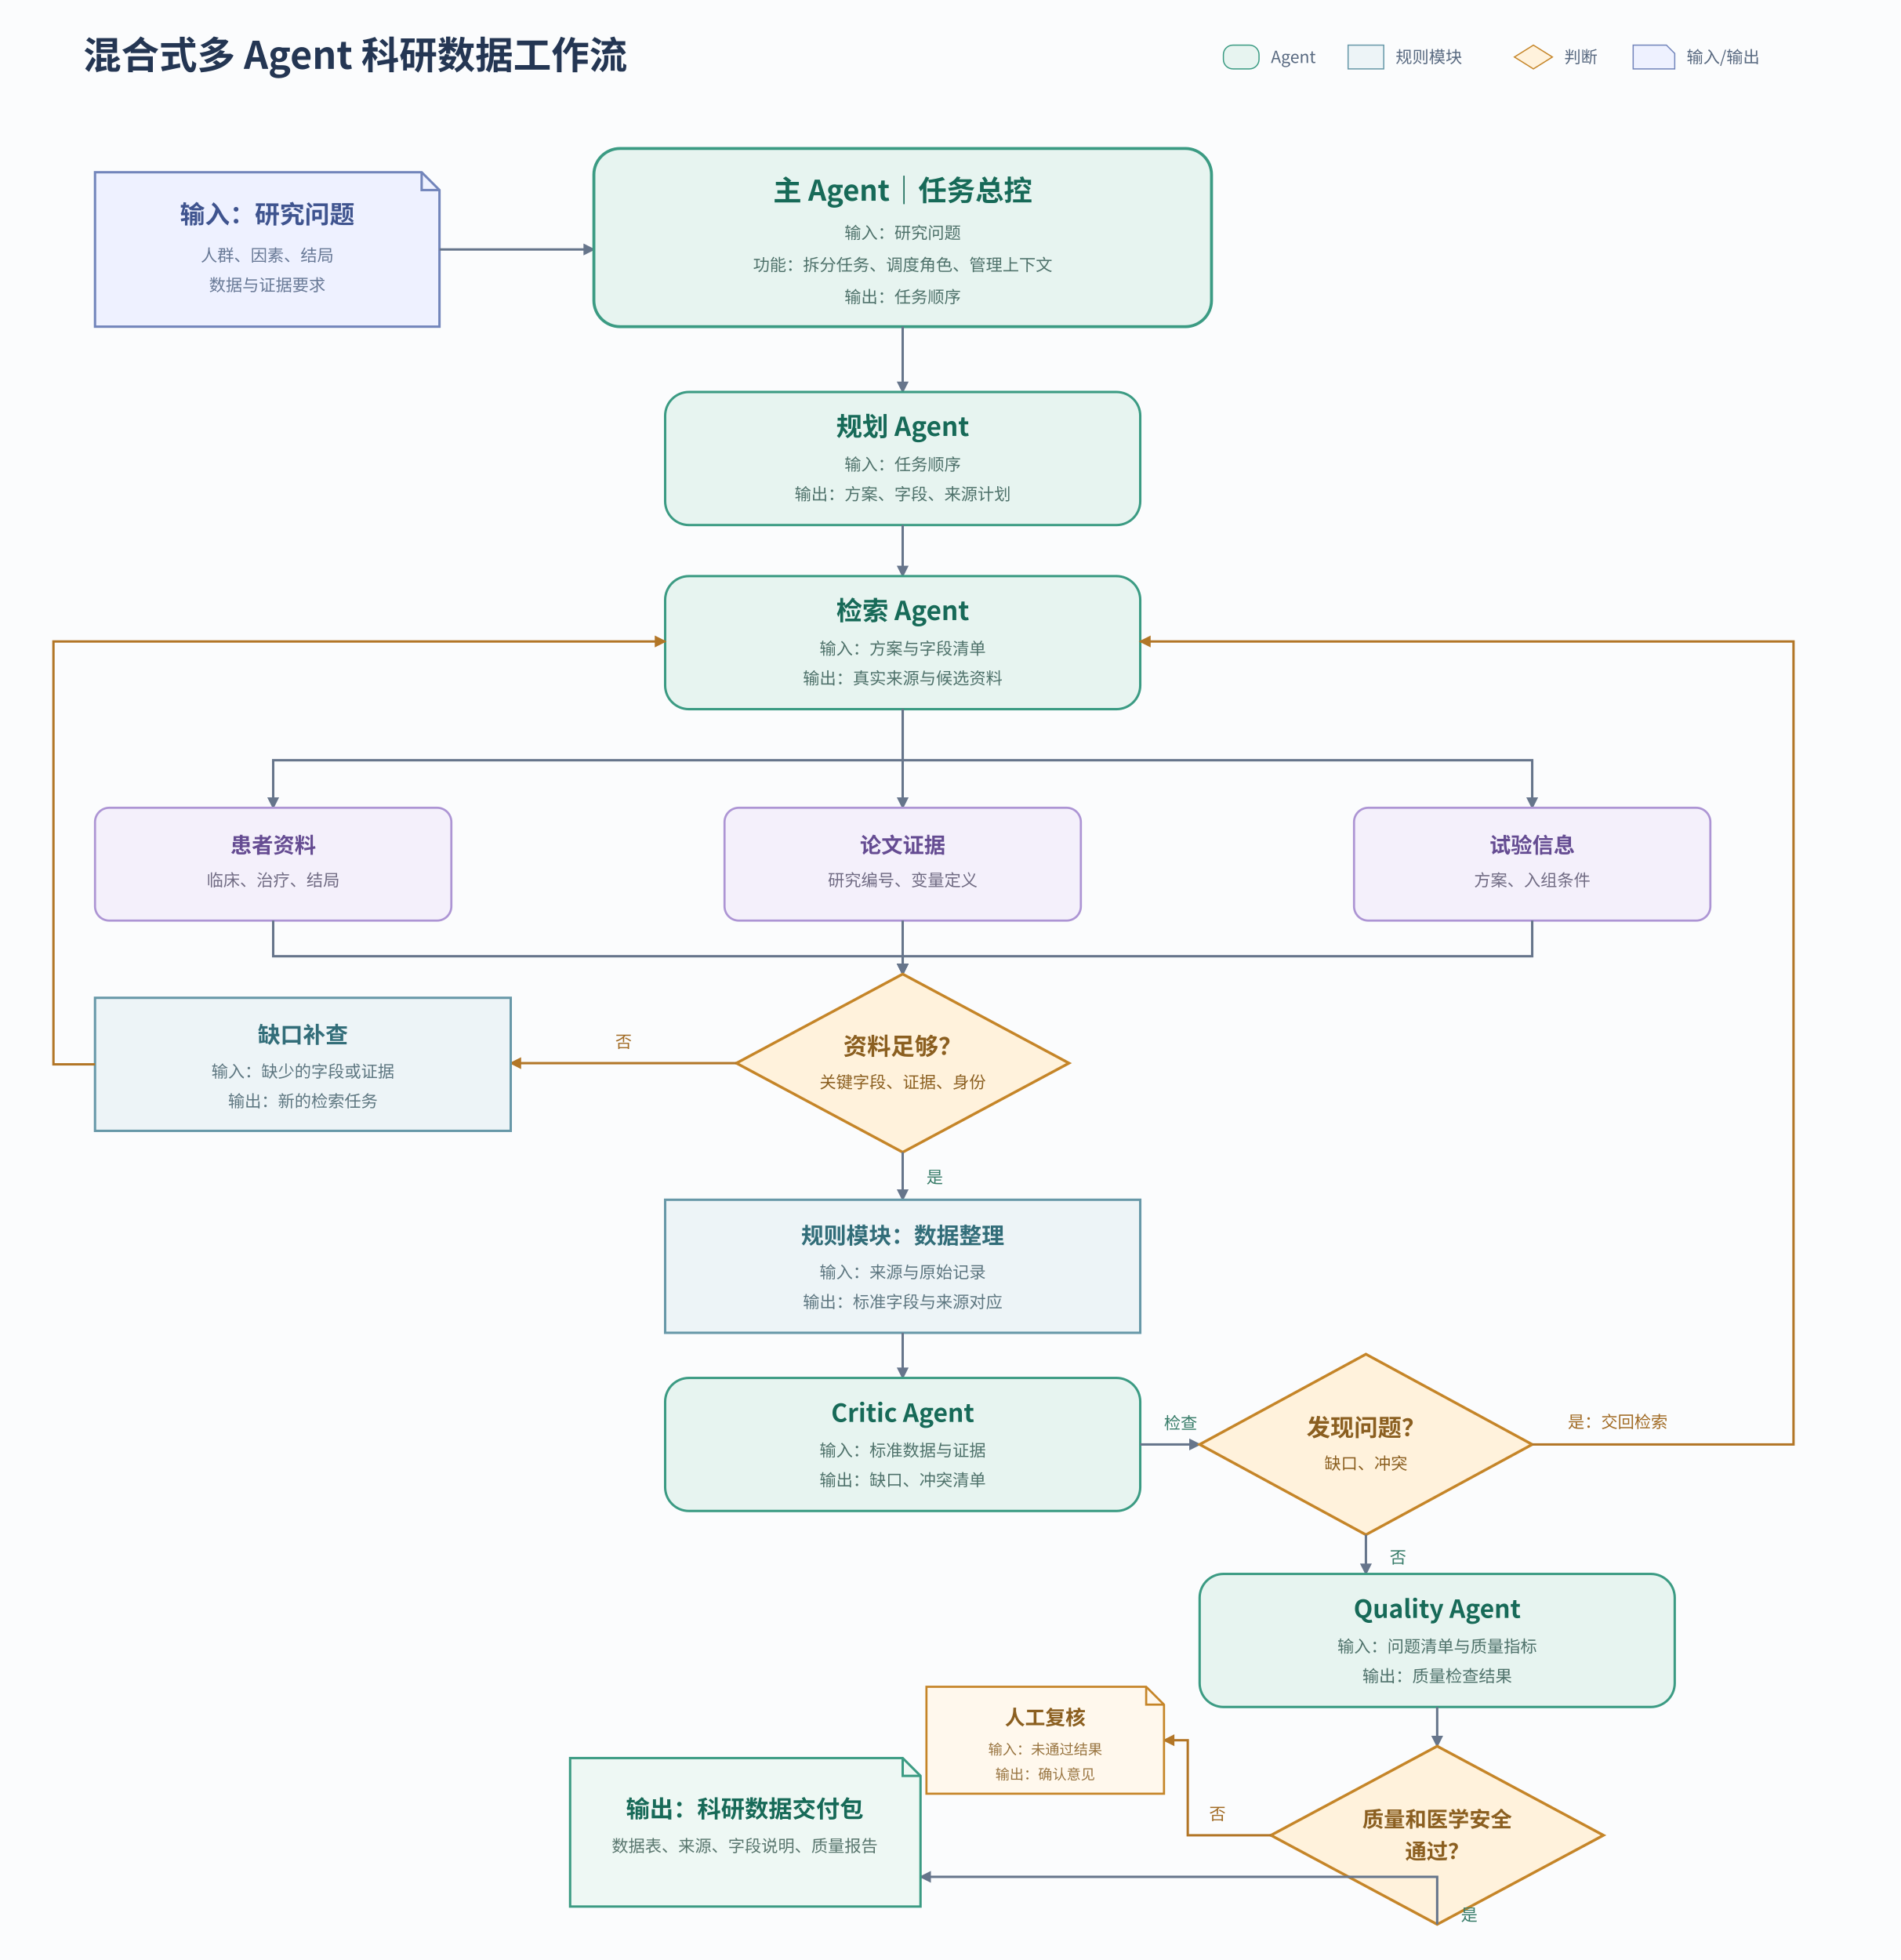
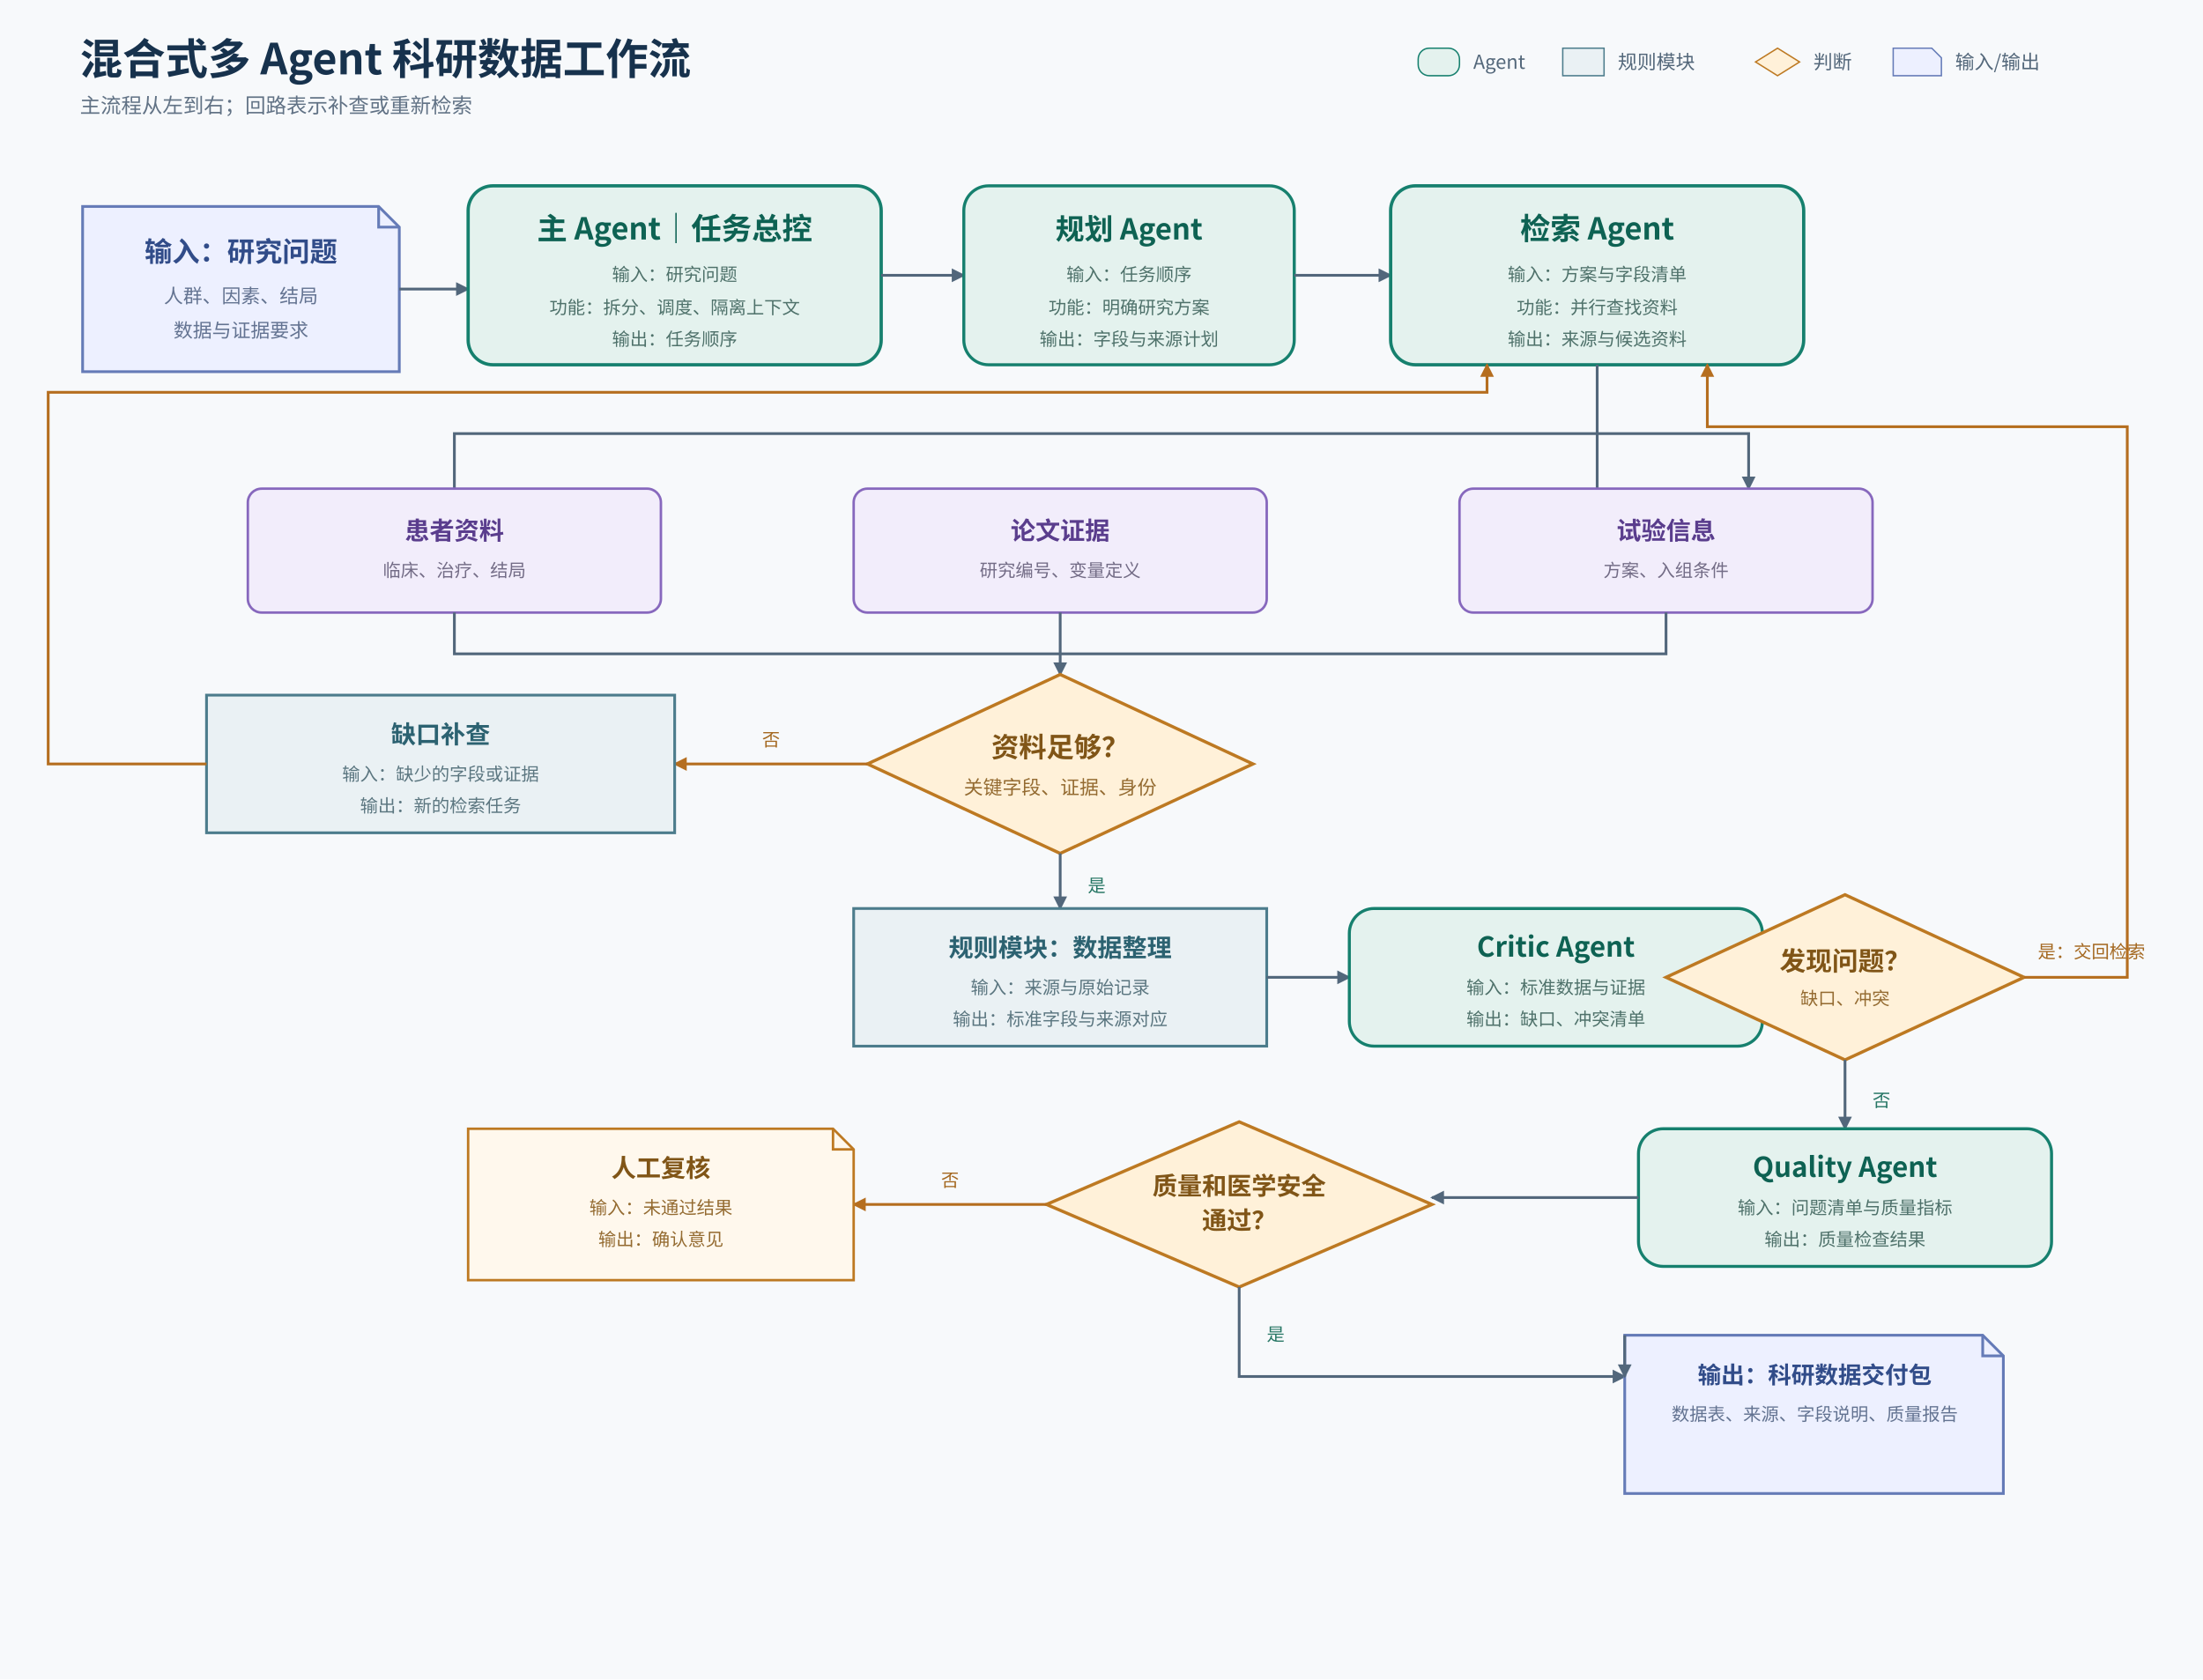
- <svg xmlns="http://www.w3.org/2000/svg" viewBox="0 0 1600 1650" role="img" aria-labelledby="title desc">
+ <svg xmlns="http://www.w3.org/2000/svg" viewBox="0 0 1600 1220" role="img" aria-labelledby="title desc">
  <defs>
    <marker id="arrow" viewBox="0 0 8 8" refX="7" refY="4" markerWidth="5" markerHeight="5" orient="auto">
-       <path d="M0 0 L8 4 L0 8 Z" fill="#66758b" />
+       <path d="M0 0 L8 4 L0 8 Z" fill="#52677b" />
    </marker>
    <marker id="loop" viewBox="0 0 8 8" refX="7" refY="4" markerWidth="5" markerHeight="5" orient="auto">
-       <path d="M0 0 L8 4 L0 8 Z" fill="#b27627" />
+       <path d="M0 0 L8 4 L0 8 Z" fill="#b56e1f" />
    </marker>
  </defs>
-   <rect width="1600" height="1650" fill="#fbfcfd" />
+   <rect width="1600" height="1220" fill="#f7f9fb" />
  <g font-family="Microsoft YaHei, Noto Sans CJK SC, sans-serif">
-     <text x="70" y="58" fill="#243653" font-size="32" font-weight="700">混合式多 Agent 科研数据工作流</text>
-     <g transform="translate(1030 38)" font-size="14" fill="#586980">
-       <rect x="0" y="0" width="30" height="20" rx="8" fill="#e7f4f0" stroke="#3b9b83" />
+     <text x="58" y="54" fill="#17324d" font-size="31" font-weight="700">混合式多 Agent 科研数据工作流</text>
+     <text x="58" y="82" fill="#617285" font-size="15">主流程从左到右；回路表示补查或重新检索</text>
+     <g transform="translate(1030 35)" font-size="14" fill="#53677a">
+       <rect x="0" y="0" width="30" height="20" rx="8" fill="#e4f2ee" stroke="#16806e" />
      <text x="40" y="15">Agent</text>
-       <rect x="105" y="0" width="30" height="20" fill="#edf4f7" stroke="#6798a8" />
+       <rect x="105" y="0" width="30" height="20" fill="#eaf1f4" stroke="#4c7c8c" />
      <text x="145" y="15">规则模块</text>
-       <polygon points="245,10 261,0 277,10 261,20" fill="#fff2dc" stroke="#c58528" />
+       <polygon points="245,10 261,0 277,10 261,20" fill="#fff1d9" stroke="#bd7922" />
      <text x="287" y="15">判断</text>
-       <path d="M345 0 H373 L380 7 V20 H345 Z" fill="#eef1ff" stroke="#7285bb" />
+       <path d="M345 0 H373 L380 7 V20 H345 Z" fill="#edf0ff" stroke="#657bb7" />
      <text x="390" y="15">输入/输出</text>
    </g>
-     <path d="M80 145 H355 L370 160 V275 H80 Z" fill="#eef1ff" stroke="#7285bb" stroke-width="2" />
-     <path d="M355 145 V160 H370" fill="none" stroke="#7285bb" stroke-width="2" />
-     <text x="225" y="188" text-anchor="middle" fill="#3f548f" font-size="21" font-weight="700">输入：研究问题</text>
-     <text x="225" y="220" text-anchor="middle" fill="#687996" font-size="14">人群、因素、结局</text>
-     <text x="225" y="245" text-anchor="middle" fill="#687996" font-size="14">数据与证据要求</text>
-     <path d="M370 210 H500" fill="none" stroke="#66758b" stroke-width="2" marker-end="url(#arrow)" />
-     <rect x="500" y="125" width="520" height="150" rx="22" fill="#e7f4f0" stroke="#3b9b83" stroke-width="2.5" />
-     <text x="760" y="169" text-anchor="middle" fill="#176a58" font-size="24" font-weight="700">主 Agent｜任务总控</text>
-     <text x="760" y="201" text-anchor="middle" fill="#4e716a" font-size="14">输入：研究问题</text>
-     <text x="760" y="228" text-anchor="middle" fill="#4e716a" font-size="14">功能：拆分任务、调度角色、管理上下文</text>
-     <text x="760" y="255" text-anchor="middle" fill="#4e716a" font-size="14">输出：任务顺序</text>
-     <path d="M760 275 V330" fill="none" stroke="#66758b" stroke-width="2" marker-end="url(#arrow)" />
-     <rect x="560" y="330" width="400" height="112" rx="20" fill="#e7f4f0" stroke="#3b9b83" stroke-width="2" />
-     <text x="760" y="367" text-anchor="middle" fill="#176a58" font-size="22" font-weight="700">规划 Agent</text>
-     <text x="760" y="396" text-anchor="middle" fill="#4e716a" font-size="14">输入：任务顺序</text>
-     <text x="760" y="421" text-anchor="middle" fill="#4e716a" font-size="14">输出：方案、字段、来源计划</text>
-     <path d="M760 442 V485" fill="none" stroke="#66758b" stroke-width="2" marker-end="url(#arrow)" />
-     <rect x="560" y="485" width="400" height="112" rx="20" fill="#e7f4f0" stroke="#3b9b83" stroke-width="2" />
-     <text x="760" y="522" text-anchor="middle" fill="#176a58" font-size="22" font-weight="700">检索 Agent</text>
-     <text x="760" y="551" text-anchor="middle" fill="#4e716a" font-size="14">输入：方案与字段清单</text>
-     <text x="760" y="576" text-anchor="middle" fill="#4e716a" font-size="14">输出：真实来源与候选资料</text>
-     <path d="M760 597 V640 H230 V680" fill="none" stroke="#66758b" stroke-width="2" marker-end="url(#arrow)" />
-     <path d="M760 597 V680" fill="none" stroke="#66758b" stroke-width="2" marker-end="url(#arrow)" />
-     <path d="M760 597 V640 H1290 V680" fill="none" stroke="#66758b" stroke-width="2" marker-end="url(#arrow)" />
-     <rect x="80" y="680" width="300" height="95" rx="12" fill="#f4f0fb" stroke="#ad95d4" stroke-width="1.8" />
-     <text x="230" y="718" text-anchor="middle" fill="#654c92" font-size="18" font-weight="700">患者资料</text>
-     <text x="230" y="746" text-anchor="middle" fill="#706b83" font-size="14">临床、治疗、结局</text>
-     <rect x="610" y="680" width="300" height="95" rx="12" fill="#f4f0fb" stroke="#ad95d4" stroke-width="1.8" />
-     <text x="760" y="718" text-anchor="middle" fill="#654c92" font-size="18" font-weight="700">论文证据</text>
-     <text x="760" y="746" text-anchor="middle" fill="#706b83" font-size="14">研究编号、变量定义</text>
-     <rect x="1140" y="680" width="300" height="95" rx="12" fill="#f4f0fb" stroke="#ad95d4" stroke-width="1.8" />
-     <text x="1290" y="718" text-anchor="middle" fill="#654c92" font-size="18" font-weight="700">试验信息</text>
-     <text x="1290" y="746" text-anchor="middle" fill="#706b83" font-size="14">方案、入组条件</text>
-     <path d="M230 775 V805 H760 V820" fill="none" stroke="#66758b" stroke-width="2" marker-end="url(#arrow)" />
-     <path d="M760 775 V820" fill="none" stroke="#66758b" stroke-width="2" marker-end="url(#arrow)" />
-     <path d="M1290 775 V805 H760 V820" fill="none" stroke="#66758b" stroke-width="2" marker-end="url(#arrow)" />
-     <polygon points="760,820 900,895 760,970 620,895" fill="#fff2dc" stroke="#c58528" stroke-width="2.3" />
-     <text x="760" y="888" text-anchor="middle" fill="#8b5f20" font-size="20" font-weight="700">资料足够？</text>
-     <text x="760" y="916" text-anchor="middle" fill="#8b5f20" font-size="14">关键字段、证据、身份</text>
-     <path d="M620 895 H430" fill="none" stroke="#b27627" stroke-width="2" marker-end="url(#loop)" />
-     <text x="525" y="882" text-anchor="middle" fill="#a16b25" font-size="14">否</text>
-     <rect x="80" y="840" width="350" height="112" fill="#edf4f7" stroke="#6798a8" stroke-width="2" />
-     <text x="255" y="878" text-anchor="middle" fill="#326d79" font-size="19" font-weight="700">缺口补查</text>
-     <text x="255" y="907" text-anchor="middle" fill="#5d7680" font-size="14">输入：缺少的字段或证据</text>
-     <text x="255" y="932" text-anchor="middle" fill="#5d7680" font-size="14">输出：新的检索任务</text>
-     <path d="M80 896 H45 V540 H560" fill="none" stroke="#b27627" stroke-width="2" marker-end="url(#loop)" />
-     <path d="M760 970 V1010" fill="none" stroke="#66758b" stroke-width="2" marker-end="url(#arrow)" />
-     <text x="780" y="996" fill="#367b68" font-size="14">是</text>
-     <rect x="560" y="1010" width="400" height="112" fill="#edf4f7" stroke="#6798a8" stroke-width="2" />
-     <text x="760" y="1047" text-anchor="middle" fill="#326d79" font-size="19" font-weight="700">规则模块：数据整理</text>
-     <text x="760" y="1076" text-anchor="middle" fill="#5d7680" font-size="14">输入：来源与原始记录</text>
-     <text x="760" y="1101" text-anchor="middle" fill="#5d7680" font-size="14">输出：标准字段与来源对应</text>
-     <path d="M760 1122 V1160" fill="none" stroke="#66758b" stroke-width="2" marker-end="url(#arrow)" />
-     <rect x="560" y="1160" width="400" height="112" rx="20" fill="#e7f4f0" stroke="#3b9b83" stroke-width="2" />
-     <text x="760" y="1197" text-anchor="middle" fill="#176a58" font-size="21" font-weight="700">Critic Agent</text>
-     <text x="760" y="1226" text-anchor="middle" fill="#4e716a" font-size="14">输入：标准数据与证据</text>
-     <text x="760" y="1251" text-anchor="middle" fill="#4e716a" font-size="14">输出：缺口、冲突清单</text>
-     <path d="M960 1216 H1010" fill="none" stroke="#66758b" stroke-width="2" marker-end="url(#arrow)" />
-     <text x="980" y="1203" fill="#367b68" font-size="14">检查</text>
-     <polygon points="1150,1140 1290,1216 1150,1292 1010,1216" fill="#fff2dc" stroke="#c58528" stroke-width="2.3" />
-     <text x="1150" y="1209" text-anchor="middle" fill="#8b5f20" font-size="20" font-weight="700">发现问题？</text>
-     <text x="1150" y="1237" text-anchor="middle" fill="#8b5f20" font-size="14">缺口、冲突</text>
-     <path d="M1290 1216 H1510 V540 H960" fill="none" stroke="#b27627" stroke-width="2" marker-end="url(#loop)" />
-     <text x="1320" y="1202" fill="#a16b25" font-size="14">是：交回检索</text>
-     <path d="M1150 1292 V1325" fill="none" stroke="#66758b" stroke-width="2" marker-end="url(#arrow)" />
-     <text x="1170" y="1316" fill="#367b68" font-size="14">否</text>
-     <rect x="1010" y="1325" width="400" height="112" rx="20" fill="#e7f4f0" stroke="#3b9b83" stroke-width="2" />
-     <text x="1210" y="1362" text-anchor="middle" fill="#176a58" font-size="21" font-weight="700">Quality Agent</text>
-     <text x="1210" y="1391" text-anchor="middle" fill="#4e716a" font-size="14">输入：问题清单与质量指标</text>
-     <text x="1210" y="1416" text-anchor="middle" fill="#4e716a" font-size="14">输出：质量检查结果</text>
-     <path d="M1210 1437 V1470" fill="none" stroke="#66758b" stroke-width="2" marker-end="url(#arrow)" />
-     <polygon points="1210,1470 1350,1545 1210,1620 1070,1545" fill="#fff2dc" stroke="#c58528" stroke-width="2.3" />
-     <text x="1210" y="1538" text-anchor="middle" fill="#8b5f20" font-size="18" font-weight="700">质量和医学安全</text>
-     <text x="1210" y="1565" text-anchor="middle" fill="#8b5f20" font-size="18" font-weight="700">通过？</text>
-     <path d="M1070 1545 H1000 V1465 H980" fill="none" stroke="#b27627" stroke-width="2" marker-end="url(#loop)" />
-     <text x="1018" y="1532" fill="#a16b25" font-size="14">否</text>
-     <path d="M780 1420 H965 L980 1435 V1510 H780 Z" fill="#fff8ed" stroke="#c58528" stroke-width="1.8" />
-     <path d="M965 1420 V1435 H980" fill="none" stroke="#c58528" stroke-width="1.8" />
-     <text x="880" y="1452" text-anchor="middle" fill="#8b5f20" font-size="17" font-weight="700">人工复核</text>
-     <text x="880" y="1477" text-anchor="middle" fill="#987440" font-size="12">输入：未通过结果</text>
-     <text x="880" y="1498" text-anchor="middle" fill="#987440" font-size="12">输出：确认意见</text>
-     <path d="M1210 1620 V1580 H775" fill="none" stroke="#66758b" stroke-width="2" marker-end="url(#arrow)" />
-     <text x="1230" y="1617" fill="#367b68" font-size="14">是</text>
-     <path d="M480 1480 H760 L775 1495 V1605 H480 Z" fill="#eef8f4" stroke="#3b9b83" stroke-width="2" />
-     <path d="M760 1480 V1495 H775" fill="none" stroke="#3b9b83" stroke-width="2" />
-     <text x="627" y="1530" text-anchor="middle" fill="#176a58" font-size="20" font-weight="700">输出：科研数据交付包</text>
-     <text x="627" y="1559" text-anchor="middle" fill="#58756d" font-size="14">数据表、来源、字段说明、质量报告</text>
+     <path d="M60 150 H275 L290 165 V270 H60 Z" fill="#edf0ff" stroke="#657bb7" stroke-width="2" />
+     <path d="M275 150 V165 H290" fill="none" stroke="#657bb7" stroke-width="2" />
+     <text x="175" y="190" text-anchor="middle" fill="#314c89" font-size="20" font-weight="700">输入：研究问题</text>
+     <text x="175" y="220" text-anchor="middle" fill="#637391" font-size="14">人群、因素、结局</text>
+     <text x="175" y="245" text-anchor="middle" fill="#637391" font-size="14">数据与证据要求</text>
+     <path d="M290 210 H340" fill="none" stroke="#52677b" stroke-width="2" marker-end="url(#arrow)" />
+     <rect x="340" y="135" width="300" height="130" rx="18" fill="#e4f2ee" stroke="#16806e" stroke-width="2.4" />
+     <text x="490" y="174" text-anchor="middle" fill="#0e6253" font-size="22" font-weight="700">主 Agent｜任务总控</text>
+     <text x="490" y="204" text-anchor="middle" fill="#4e716a" font-size="13">输入：研究问题</text>
+     <text x="490" y="228" text-anchor="middle" fill="#4e716a" font-size="13">功能：拆分、调度、隔离上下文</text>
+     <text x="490" y="251" text-anchor="middle" fill="#4e716a" font-size="13">输出：任务顺序</text>
+     <path d="M640 200 H700" fill="none" stroke="#52677b" stroke-width="2" marker-end="url(#arrow)" />
+     <rect x="700" y="135" width="240" height="130" rx="18" fill="#e4f2ee" stroke="#16806e" stroke-width="2.2" />
+     <text x="820" y="174" text-anchor="middle" fill="#0e6253" font-size="21" font-weight="700">规划 Agent</text>
+     <text x="820" y="204" text-anchor="middle" fill="#4e716a" font-size="13">输入：任务顺序</text>
+     <text x="820" y="228" text-anchor="middle" fill="#4e716a" font-size="13">功能：明确研究方案</text>
+     <text x="820" y="251" text-anchor="middle" fill="#4e716a" font-size="13">输出：字段与来源计划</text>
+     <path d="M940 200 H1010" fill="none" stroke="#52677b" stroke-width="2" marker-end="url(#arrow)" />
+     <rect x="1010" y="135" width="300" height="130" rx="18" fill="#e4f2ee" stroke="#16806e" stroke-width="2.4" />
+     <text x="1160" y="174" text-anchor="middle" fill="#0e6253" font-size="22" font-weight="700">检索 Agent</text>
+     <text x="1160" y="204" text-anchor="middle" fill="#4e716a" font-size="13">输入：方案与字段清单</text>
+     <text x="1160" y="228" text-anchor="middle" fill="#4e716a" font-size="13">功能：并行查找资料</text>
+     <text x="1160" y="251" text-anchor="middle" fill="#4e716a" font-size="13">输出：来源与候选资料</text>
+     <path d="M1160 265 V315 H330 V355 M1160 265 V355 M1160 315 H1270 V355" fill="none" stroke="#52677b" stroke-width="2" marker-end="url(#arrow)" />
+     <rect x="180" y="355" width="300" height="90" rx="10" fill="#f2edfb" stroke="#8768bd" stroke-width="1.8" />
+     <text x="330" y="392" text-anchor="middle" fill="#5a3d8d" font-size="18" font-weight="700">患者资料</text>
+     <text x="330" y="419" text-anchor="middle" fill="#736c86" font-size="13">临床、治疗、结局</text>
+     <rect x="620" y="355" width="300" height="90" rx="10" fill="#f2edfb" stroke="#8768bd" stroke-width="1.8" />
+     <text x="770" y="392" text-anchor="middle" fill="#5a3d8d" font-size="18" font-weight="700">论文证据</text>
+     <text x="770" y="419" text-anchor="middle" fill="#736c86" font-size="13">研究编号、变量定义</text>
+     <rect x="1060" y="355" width="300" height="90" rx="10" fill="#f2edfb" stroke="#8768bd" stroke-width="1.8" />
+     <text x="1210" y="392" text-anchor="middle" fill="#5a3d8d" font-size="18" font-weight="700">试验信息</text>
+     <text x="1210" y="419" text-anchor="middle" fill="#736c86" font-size="13">方案、入组条件</text>
+     <path d="M330 445 V475 H770 V475 M770 445 V475 M1210 445 V475 H770" fill="none" stroke="#52677b" stroke-width="2" />
+     <path d="M770 475 V490" fill="none" stroke="#52677b" stroke-width="2" marker-end="url(#arrow)" />
+     <polygon points="770,490 910,555 770,620 630,555" fill="#fff1d9" stroke="#bd7922" stroke-width="2.3" />
+     <text x="770" y="550" text-anchor="middle" fill="#805517" font-size="20" font-weight="700">资料足够？</text>
+     <text x="770" y="577" text-anchor="middle" fill="#946b31" font-size="14">关键字段、证据、身份</text>
+     <path d="M630 555 H490" fill="none" stroke="#b56e1f" stroke-width="2" marker-end="url(#loop)" />
+     <text x="560" y="542" text-anchor="middle" fill="#a46820" font-size="13">否</text>
+     <rect x="150" y="505" width="340" height="100" fill="#eaf1f4" stroke="#4c7c8c" stroke-width="2" />
+     <text x="320" y="540" text-anchor="middle" fill="#2c6271" font-size="18" font-weight="700">缺口补查</text>
+     <text x="320" y="567" text-anchor="middle" fill="#5b7680" font-size="13">输入：缺少的字段或证据</text>
+     <text x="320" y="590" text-anchor="middle" fill="#5b7680" font-size="13">输出：新的检索任务</text>
+     <path d="M150 555 H35 V285 H1080 V265" fill="none" stroke="#b56e1f" stroke-width="2" marker-end="url(#loop)" />
+     <path d="M770 620 V660" fill="none" stroke="#52677b" stroke-width="2" marker-end="url(#arrow)" />
+     <text x="790" y="648" fill="#267664" font-size="13">是</text>
+     <rect x="620" y="660" width="300" height="100" fill="#eaf1f4" stroke="#4c7c8c" stroke-width="2" />
+     <text x="770" y="695" text-anchor="middle" fill="#2c6271" font-size="18" font-weight="700">规则模块：数据整理</text>
+     <text x="770" y="722" text-anchor="middle" fill="#5b7680" font-size="13">输入：来源与原始记录</text>
+     <text x="770" y="745" text-anchor="middle" fill="#5b7680" font-size="13">输出：标准字段与来源对应</text>
+     <path d="M920 710 H980" fill="none" stroke="#52677b" stroke-width="2" marker-end="url(#arrow)" />
+     <rect x="980" y="660" width="300" height="100" rx="18" fill="#e4f2ee" stroke="#16806e" stroke-width="2.2" />
+     <text x="1130" y="695" text-anchor="middle" fill="#0e6253" font-size="20" font-weight="700">Critic Agent</text>
+     <text x="1130" y="722" text-anchor="middle" fill="#4e716a" font-size="13">输入：标准数据与证据</text>
+     <text x="1130" y="745" text-anchor="middle" fill="#4e716a" font-size="13">输出：缺口、冲突清单</text>
+     <path d="M1280 710 H1340" fill="none" stroke="#52677b" stroke-width="2" marker-end="url(#arrow)" />
+     <text x="1308" y="697" fill="#267664" font-size="13">检查</text>
+     <polygon points="1340,650 1470,710 1340,770 1210,710" fill="#fff1d9" stroke="#bd7922" stroke-width="2.3" />
+     <text x="1340" y="705" text-anchor="middle" fill="#805517" font-size="19" font-weight="700">发现问题？</text>
+     <text x="1340" y="730" text-anchor="middle" fill="#946b31" font-size="13">缺口、冲突</text>
+     <path d="M1470 710 H1545 V310 H1240 V265" fill="none" stroke="#b56e1f" stroke-width="2" marker-end="url(#loop)" />
+     <text x="1480" y="696" fill="#a46820" font-size="13">是：交回检索</text>
+     <path d="M1340 770 V820" fill="none" stroke="#52677b" stroke-width="2" marker-end="url(#arrow)" />
+     <text x="1360" y="804" fill="#267664" font-size="13">否</text>
+     <rect x="1190" y="820" width="300" height="100" rx="18" fill="#e4f2ee" stroke="#16806e" stroke-width="2.2" />
+     <text x="1340" y="855" text-anchor="middle" fill="#0e6253" font-size="20" font-weight="700">Quality Agent</text>
+     <text x="1340" y="882" text-anchor="middle" fill="#4e716a" font-size="13">输入：问题清单与质量指标</text>
+     <text x="1340" y="905" text-anchor="middle" fill="#4e716a" font-size="13">输出：质量检查结果</text>
+     <path d="M1190 870 H1040" fill="none" stroke="#52677b" stroke-width="2" marker-end="url(#arrow)" />
+     <polygon points="900,815 1040,875 900,935 760,875" fill="#fff1d9" stroke="#bd7922" stroke-width="2.3" />
+     <text x="900" y="868" text-anchor="middle" fill="#805517" font-size="18" font-weight="700">质量和医学安全</text>
+     <text x="900" y="893" text-anchor="middle" fill="#805517" font-size="18" font-weight="700">通过？</text>
+     <path d="M760 875 H620" fill="none" stroke="#b56e1f" stroke-width="2" marker-end="url(#loop)" />
+     <text x="690" y="862" text-anchor="middle" fill="#a46820" font-size="13">否</text>
+     <path d="M900 935 V1000 H1180" fill="none" stroke="#52677b" stroke-width="2" marker-end="url(#arrow)" />
+     <text x="920" y="974" fill="#267664" font-size="13">是</text>
+     <path d="M340 820 H605 L620 835 V930 H340 Z" fill="#fff8ed" stroke="#bd7922" stroke-width="1.8" />
+     <path d="M605 820 V835 H620" fill="none" stroke="#bd7922" stroke-width="1.8" />
+     <text x="480" y="855" text-anchor="middle" fill="#805517" font-size="18" font-weight="700">人工复核</text>
+     <text x="480" y="882" text-anchor="middle" fill="#946b31" font-size="13">输入：未通过结果</text>
+     <text x="480" y="905" text-anchor="middle" fill="#946b31" font-size="13">输出：确认意见</text>
+     <path d="M1180 970 H1440 L1455 985 V1085 H1180 Z" fill="#edf0ff" stroke="#657bb7" stroke-width="2" />
+     <path d="M1440 970 V985 H1455" fill="none" stroke="#657bb7" stroke-width="2" />
+     <text x="1318" y="1005" text-anchor="middle" fill="#314c89" font-size="17" font-weight="700">输出：科研数据交付包</text>
+     <text x="1318" y="1032" text-anchor="middle" fill="#637391" font-size="13">数据表、来源、字段说明、质量报告</text>
+     <path d="M1180 970 V1000" fill="none" stroke="#52677b" stroke-width="2" marker-end="url(#arrow)" />
  </g>
</svg>
